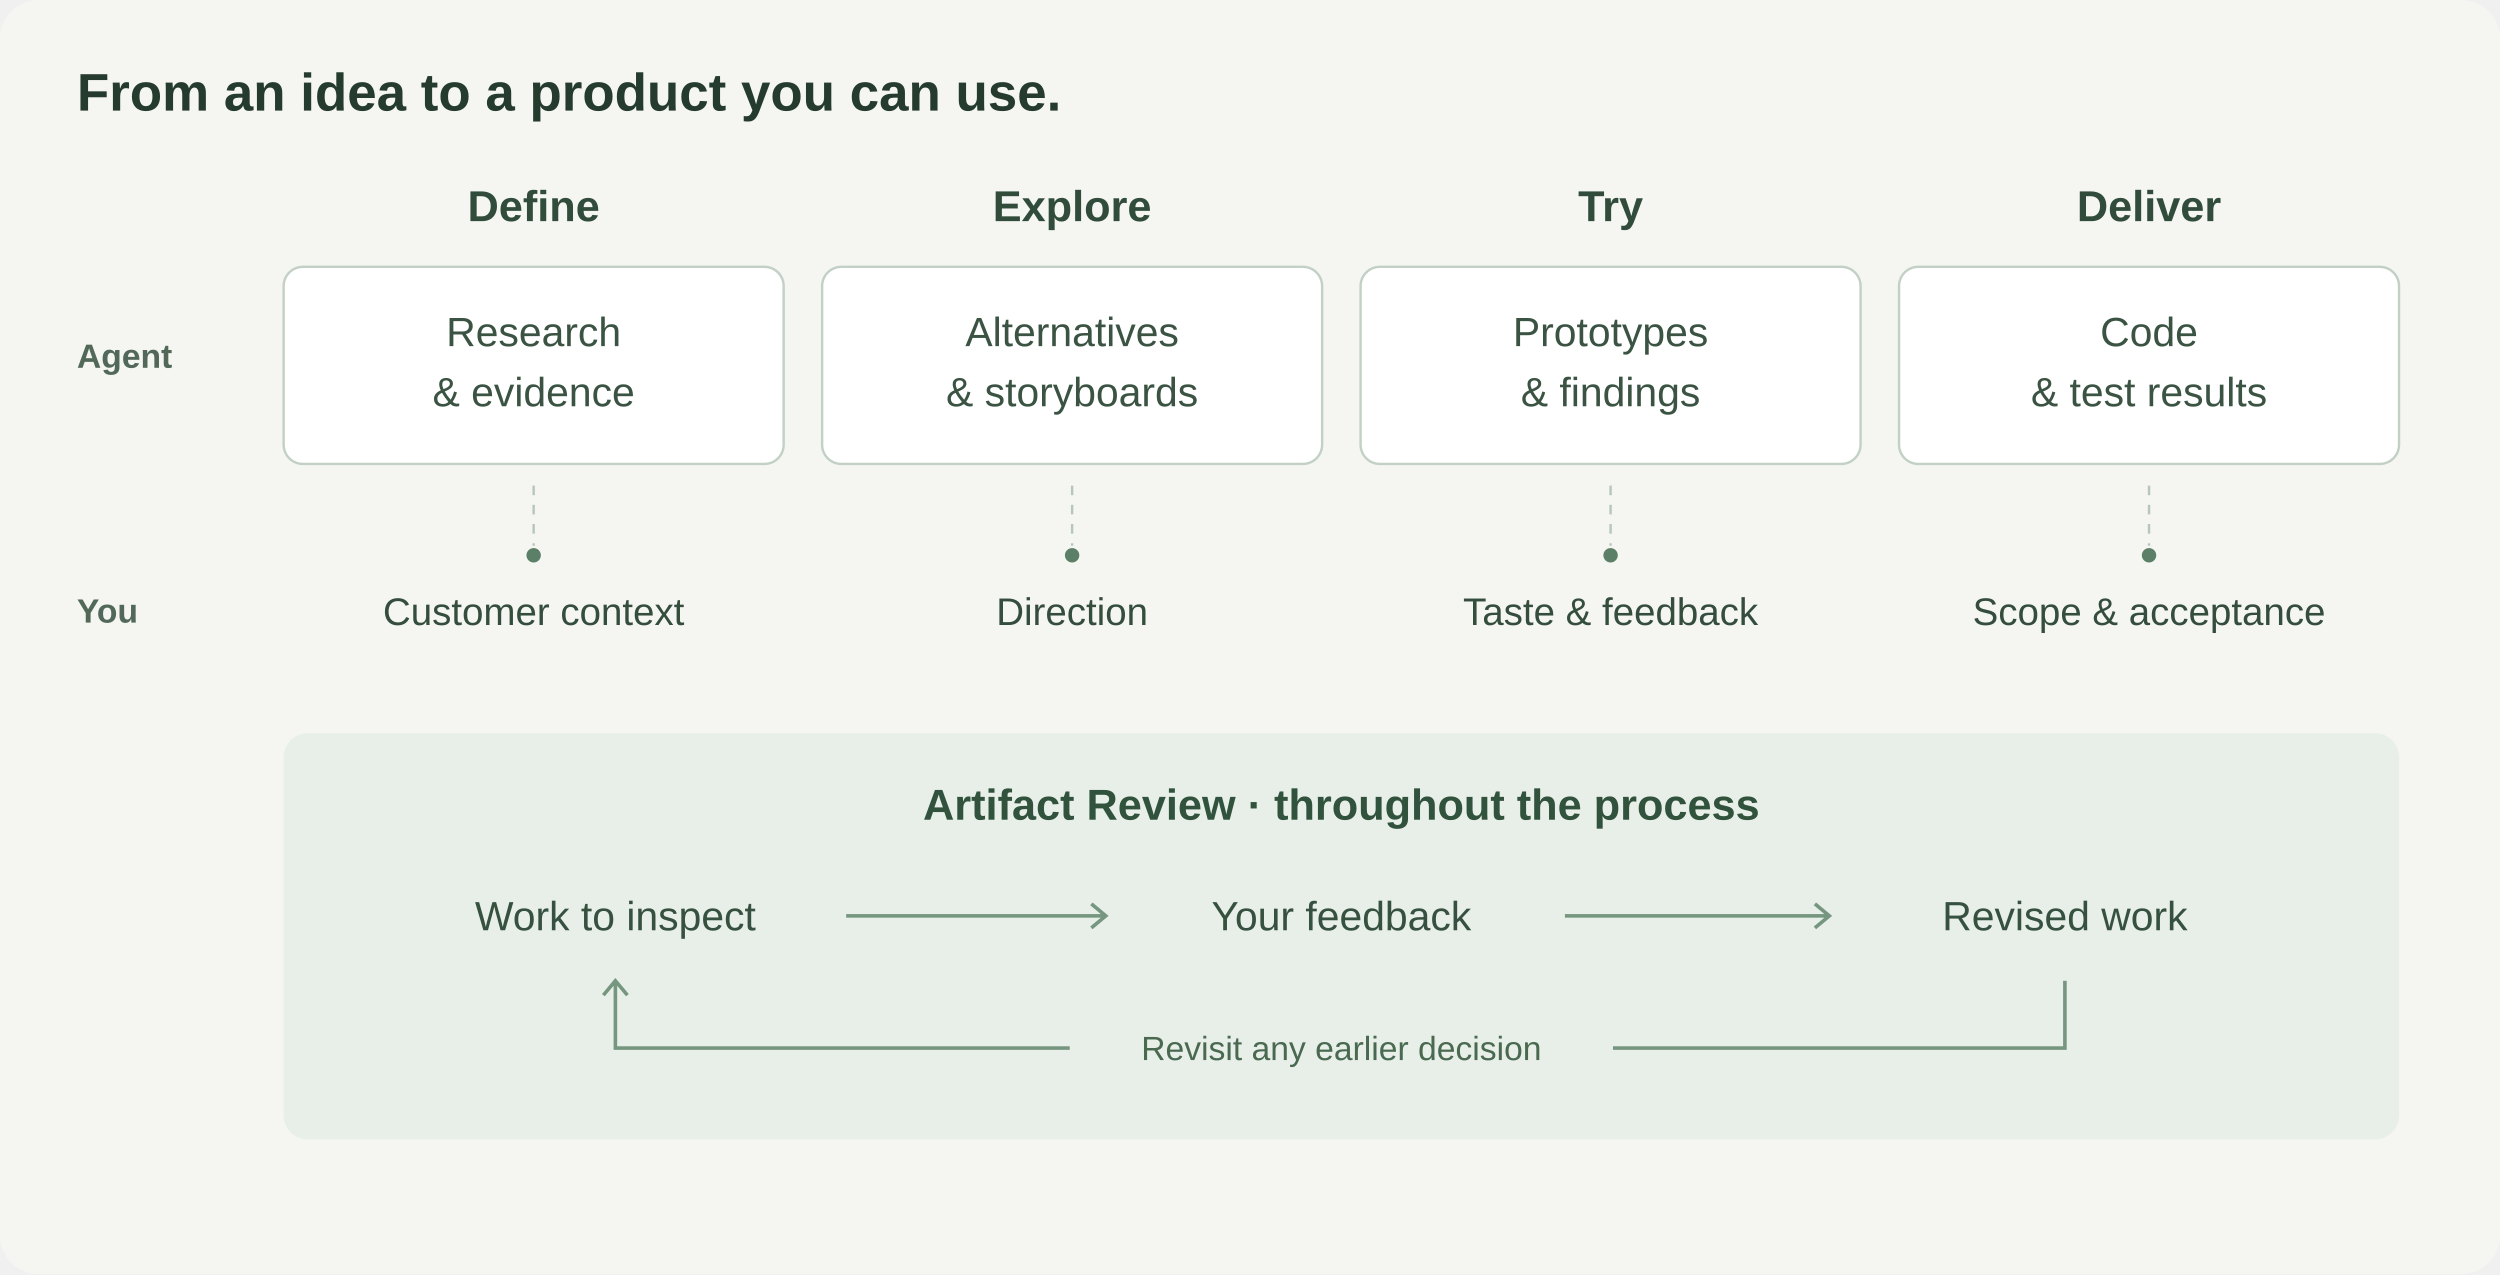
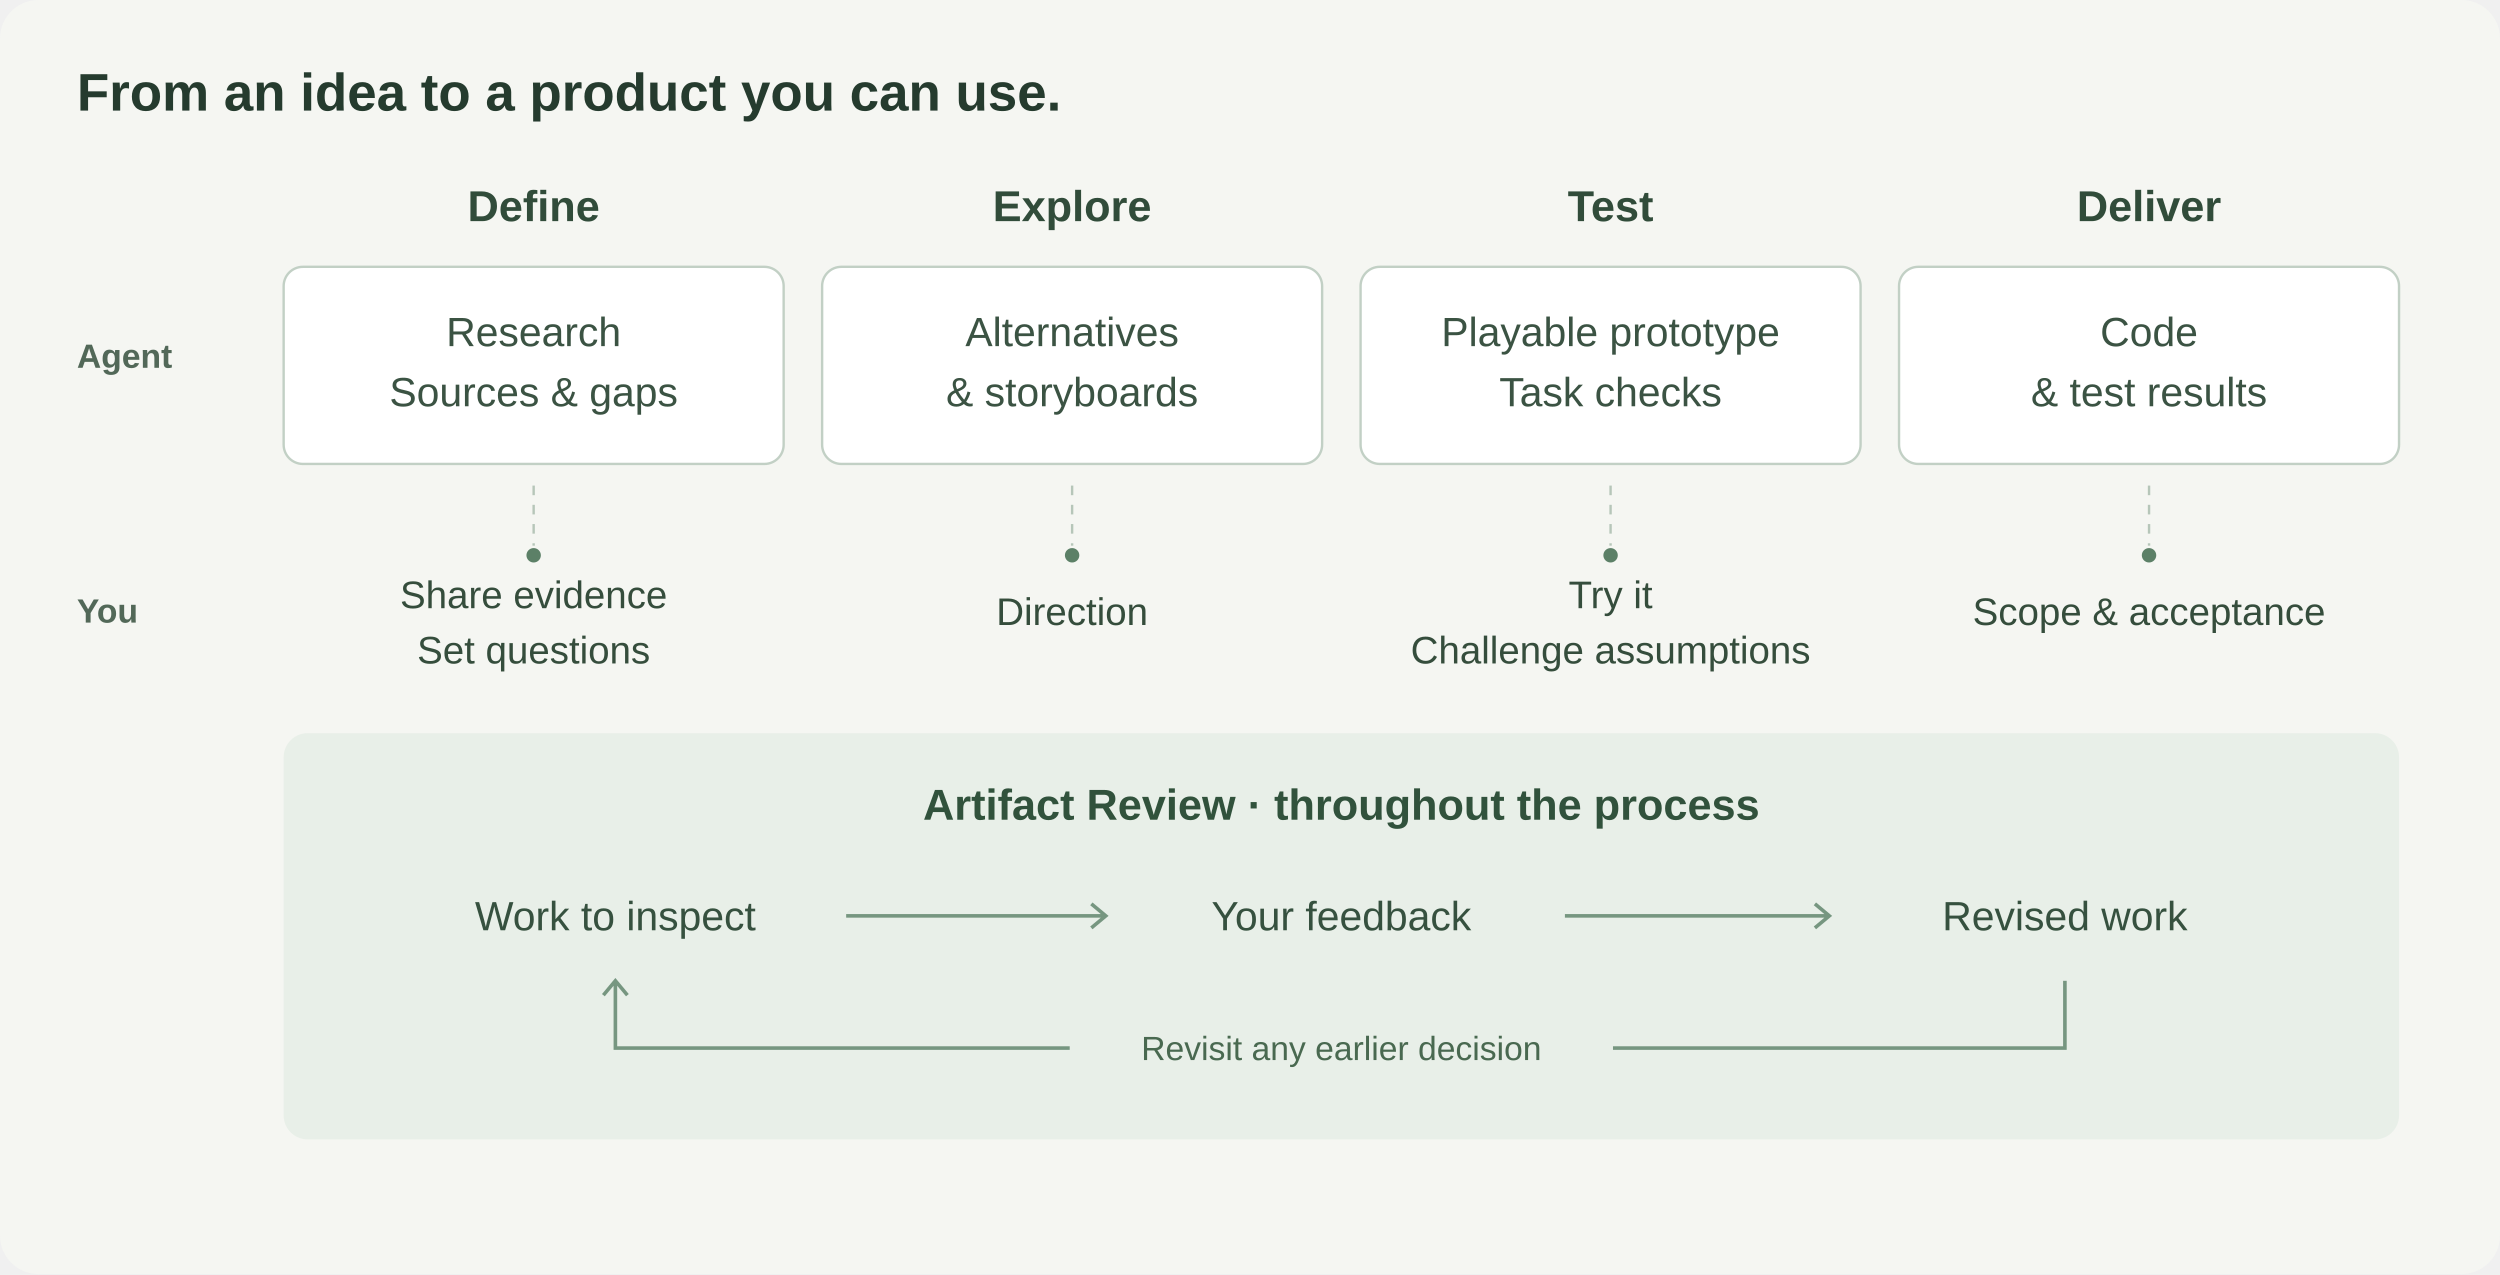
<svg xmlns="http://www.w3.org/2000/svg" width="1040" height="530" viewBox="0 0 1040 530" role="img" aria-labelledby="title desc">
  <rect width="1040" height="530" rx="16" fill="#f5f6f2" />
  <g font-family="Arial,sans-serif">
    <text x="32" y="46" font-size="22" font-weight="700" fill="#253b2e">From an idea to a product you can use.</text>
    <text x="32" y="153" font-size="14" font-weight="700" fill="#526858">Agent</text>
    <text x="32" y="259" font-size="14" font-weight="700" fill="#526858">You</text>
    <text x="222" y="92" text-anchor="middle" font-size="18" font-weight="700" fill="#314c3a">Define</text>
    <rect x="118" y="111" width="208" height="82" rx="8" fill="#fff" stroke="#c2d0c5" />
    <text x="222" y="144" text-anchor="middle" font-size="17" fill="#3b5343">Research</text>
-     <text x="222" y="169" text-anchor="middle" font-size="17" fill="#3b5343">&amp; evidence</text>
+     <text x="222" y="169" text-anchor="middle" font-size="17" fill="#3b5343">Sources &amp; gaps</text>
    <path d="M222 202v25" stroke="#b6c6b9" stroke-dasharray="4 4" />
    <circle cx="222" cy="231" r="3" fill="#5c8067" />
-     <text x="222" y="260" text-anchor="middle" font-size="16" fill="#354d3c">Customer context</text>
+     <text x="222" y="253" text-anchor="middle" font-size="16" fill="#354d3c">Share evidence</text>
+     <text x="222" y="276" text-anchor="middle" font-size="16" fill="#354d3c">Set questions</text>
    <text x="446" y="92" text-anchor="middle" font-size="18" font-weight="700" fill="#314c3a">Explore</text>
    <rect x="342" y="111" width="208" height="82" rx="8" fill="#fff" stroke="#c2d0c5" />
    <text x="446" y="144" text-anchor="middle" font-size="17" fill="#3b5343">Alternatives</text>
    <text x="446" y="169" text-anchor="middle" font-size="17" fill="#3b5343">&amp; storyboards</text>
    <path d="M446 202v25" stroke="#b6c6b9" stroke-dasharray="4 4" />
    <circle cx="446" cy="231" r="3" fill="#5c8067" />
    <text x="446" y="260" text-anchor="middle" font-size="16" fill="#354d3c">Direction</text>
-     <text x="670" y="92" text-anchor="middle" font-size="18" font-weight="700" fill="#314c3a">Try</text>
+     <text x="670" y="92" text-anchor="middle" font-size="18" font-weight="700" fill="#314c3a">Test</text>
    <rect x="566" y="111" width="208" height="82" rx="8" fill="#fff" stroke="#c2d0c5" />
-     <text x="670" y="144" text-anchor="middle" font-size="17" fill="#3b5343">Prototypes</text>
-     <text x="670" y="169" text-anchor="middle" font-size="17" fill="#3b5343">&amp; findings</text>
+     <text x="670" y="144" text-anchor="middle" font-size="17" fill="#3b5343">Playable prototype</text>
+     <text x="670" y="169" text-anchor="middle" font-size="17" fill="#3b5343">Task checks</text>
    <path d="M670 202v25" stroke="#b6c6b9" stroke-dasharray="4 4" />
    <circle cx="670" cy="231" r="3" fill="#5c8067" />
-     <text x="670" y="260" text-anchor="middle" font-size="16" fill="#354d3c">Taste &amp; feedback</text>
+     <text x="670" y="253" text-anchor="middle" font-size="16" fill="#354d3c">Try it</text>
+     <text x="670" y="276" text-anchor="middle" font-size="16" fill="#354d3c">Challenge assumptions</text>
    <text x="894" y="92" text-anchor="middle" font-size="18" font-weight="700" fill="#314c3a">Deliver</text>
    <rect x="790" y="111" width="208" height="82" rx="8" fill="#fff" stroke="#c2d0c5" />
    <text x="894" y="144" text-anchor="middle" font-size="17" fill="#3b5343">Code</text>
    <text x="894" y="169" text-anchor="middle" font-size="17" fill="#3b5343">&amp; test results</text>
    <path d="M894 202v25" stroke="#b6c6b9" stroke-dasharray="4 4" />
    <circle cx="894" cy="231" r="3" fill="#5c8067" />
    <text x="894" y="260" text-anchor="middle" font-size="16" fill="#354d3c">Scope &amp; acceptance</text>
    <rect x="118" y="305" width="880" height="169" rx="10" fill="#e8efe8" />
    <text x="558" y="341" text-anchor="middle" font-size="18" font-weight="700" fill="#31523c">Artifact Review · throughout the process</text>
    <g font-size="17" fill="#36513f">
      <text x="256" y="387" text-anchor="middle">Work to inspect</text>
      <text x="558" y="387" text-anchor="middle">Your feedback</text>
      <text x="859" y="387" text-anchor="middle">Revised work</text>
    </g>
    <g stroke="#769680" stroke-width="1.5" fill="none">
      <path d="M352 381h108m-6-5 6 5-6 5M651 381h110m-6-5 6 5-6 5M859 408v28H256v-28m-5 6 5-6 5 6" />
    </g>
    <rect x="445" y="423" width="226" height="26" fill="#e8efe8" />
    <text x="558" y="441" text-anchor="middle" font-size="14" fill="#496950">Revisit any earlier decision</text>
  </g>
</svg>
